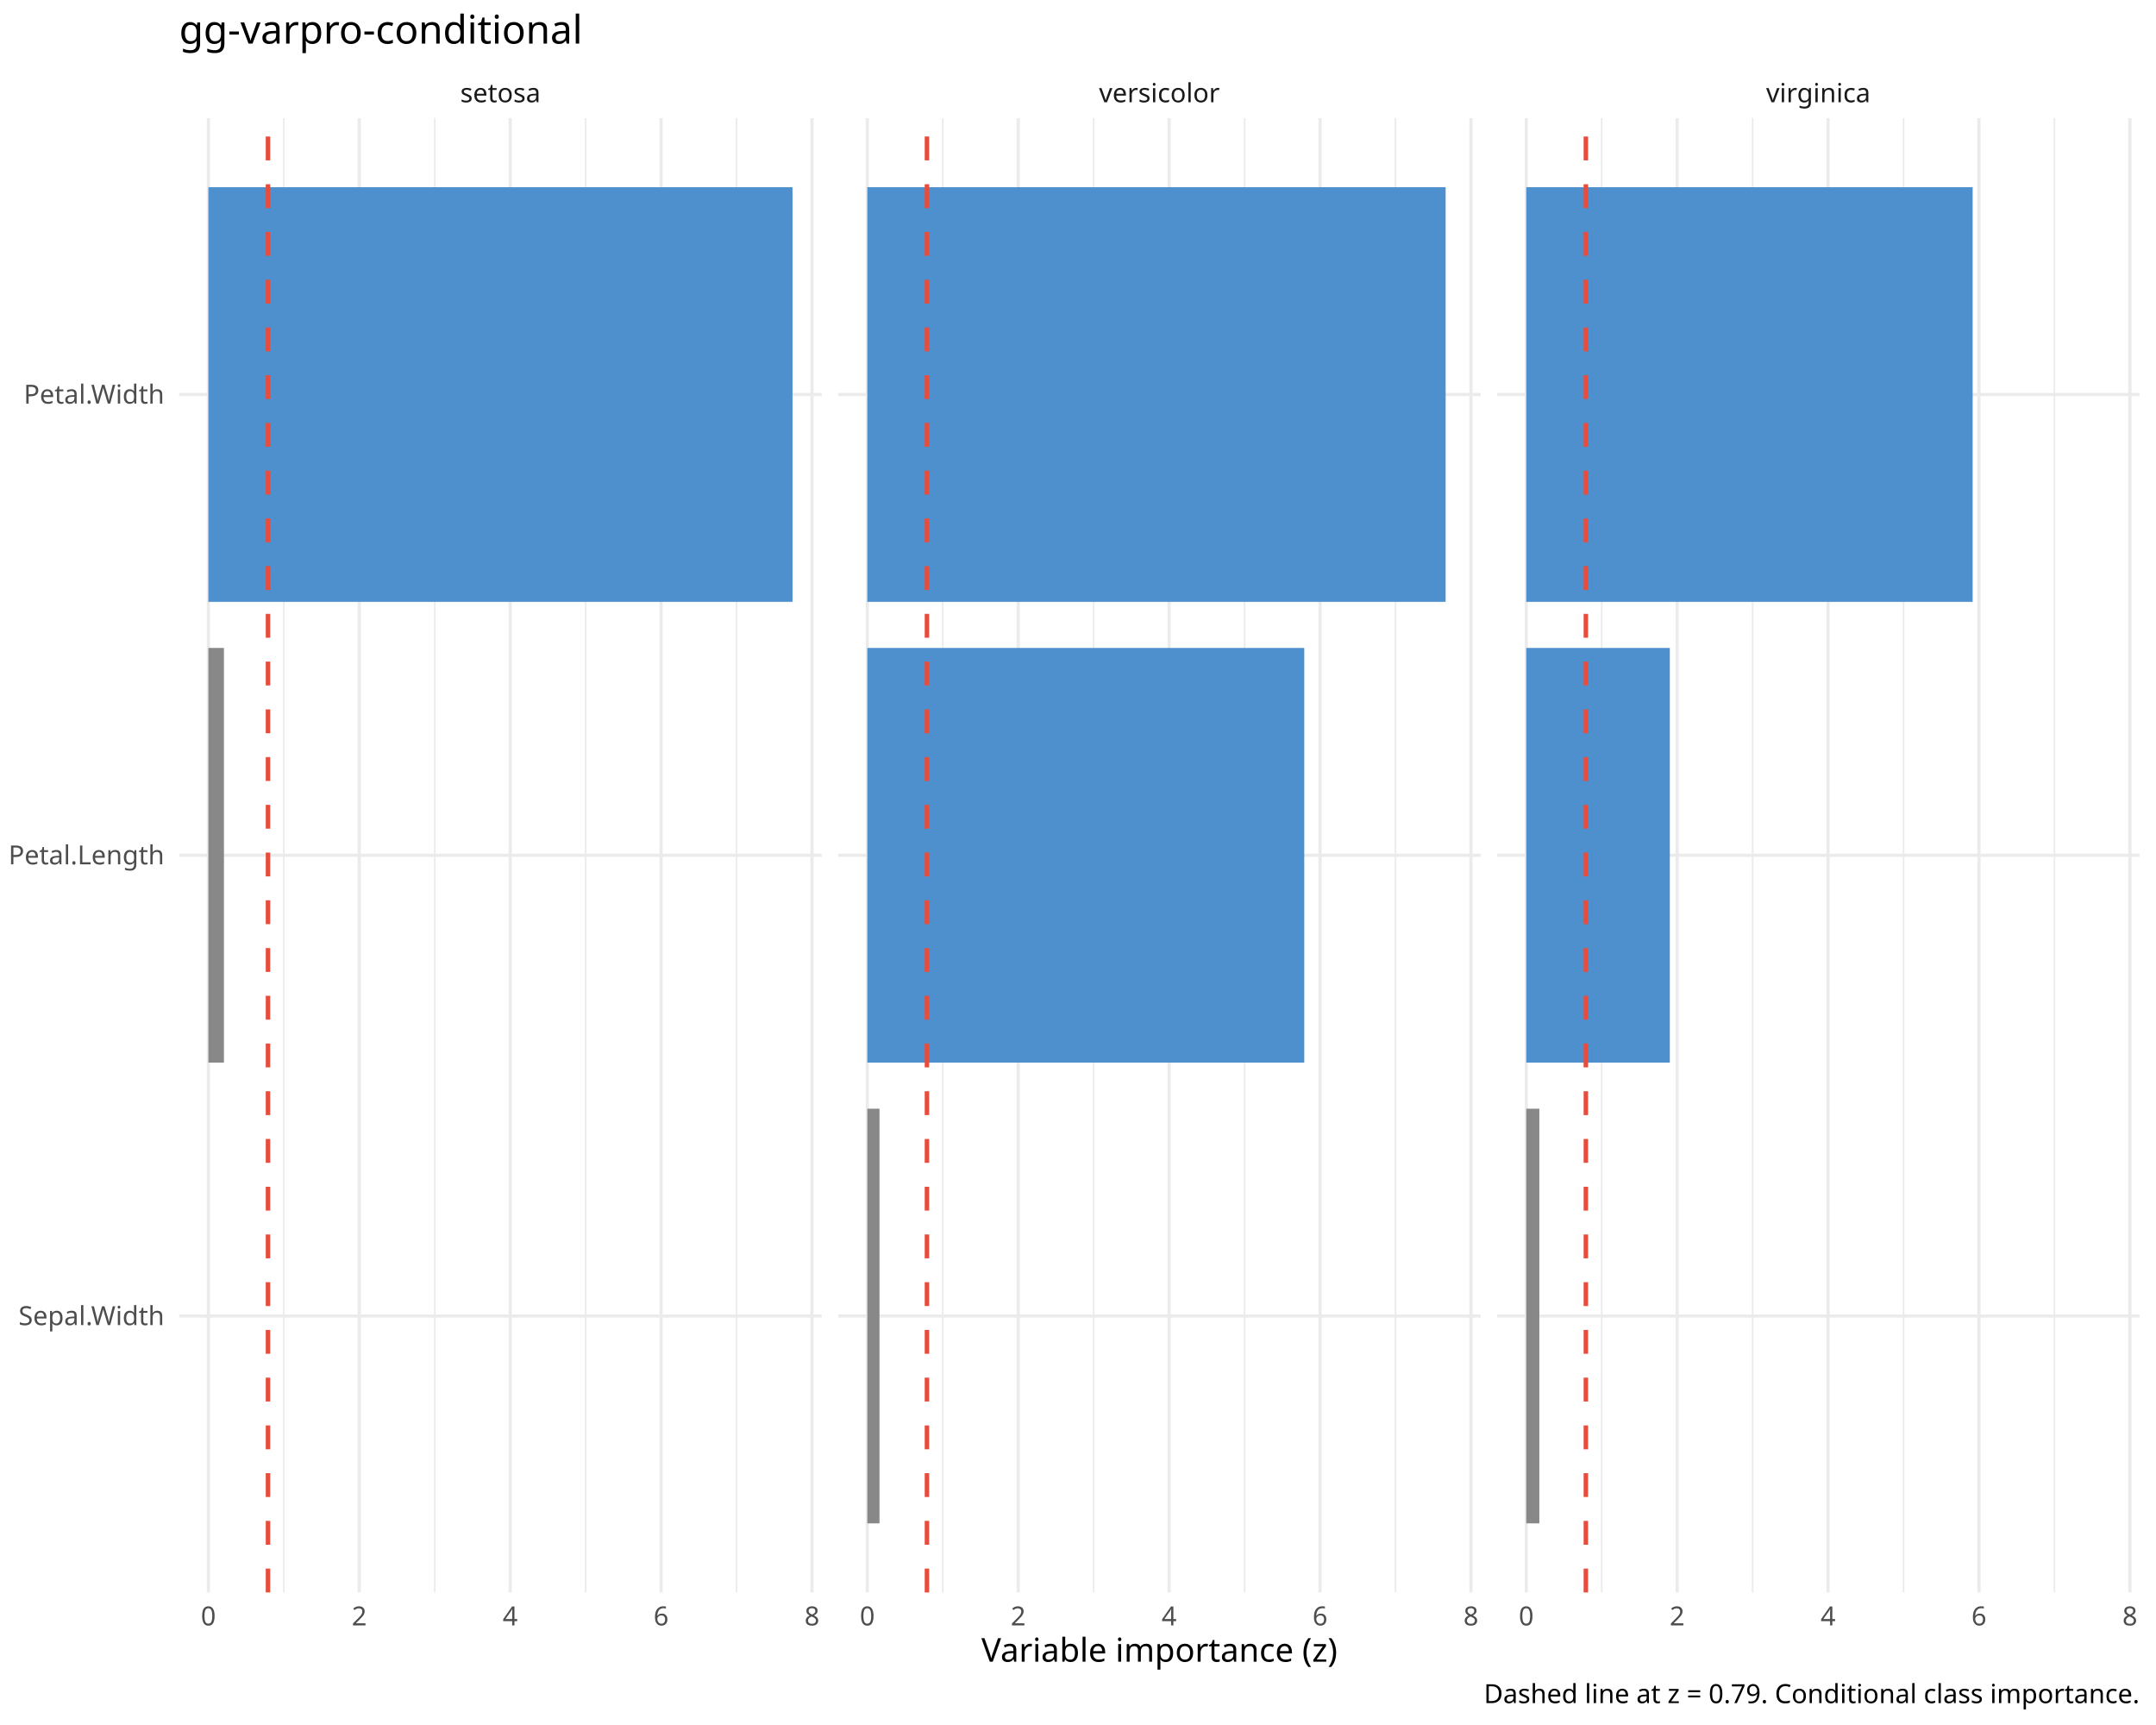
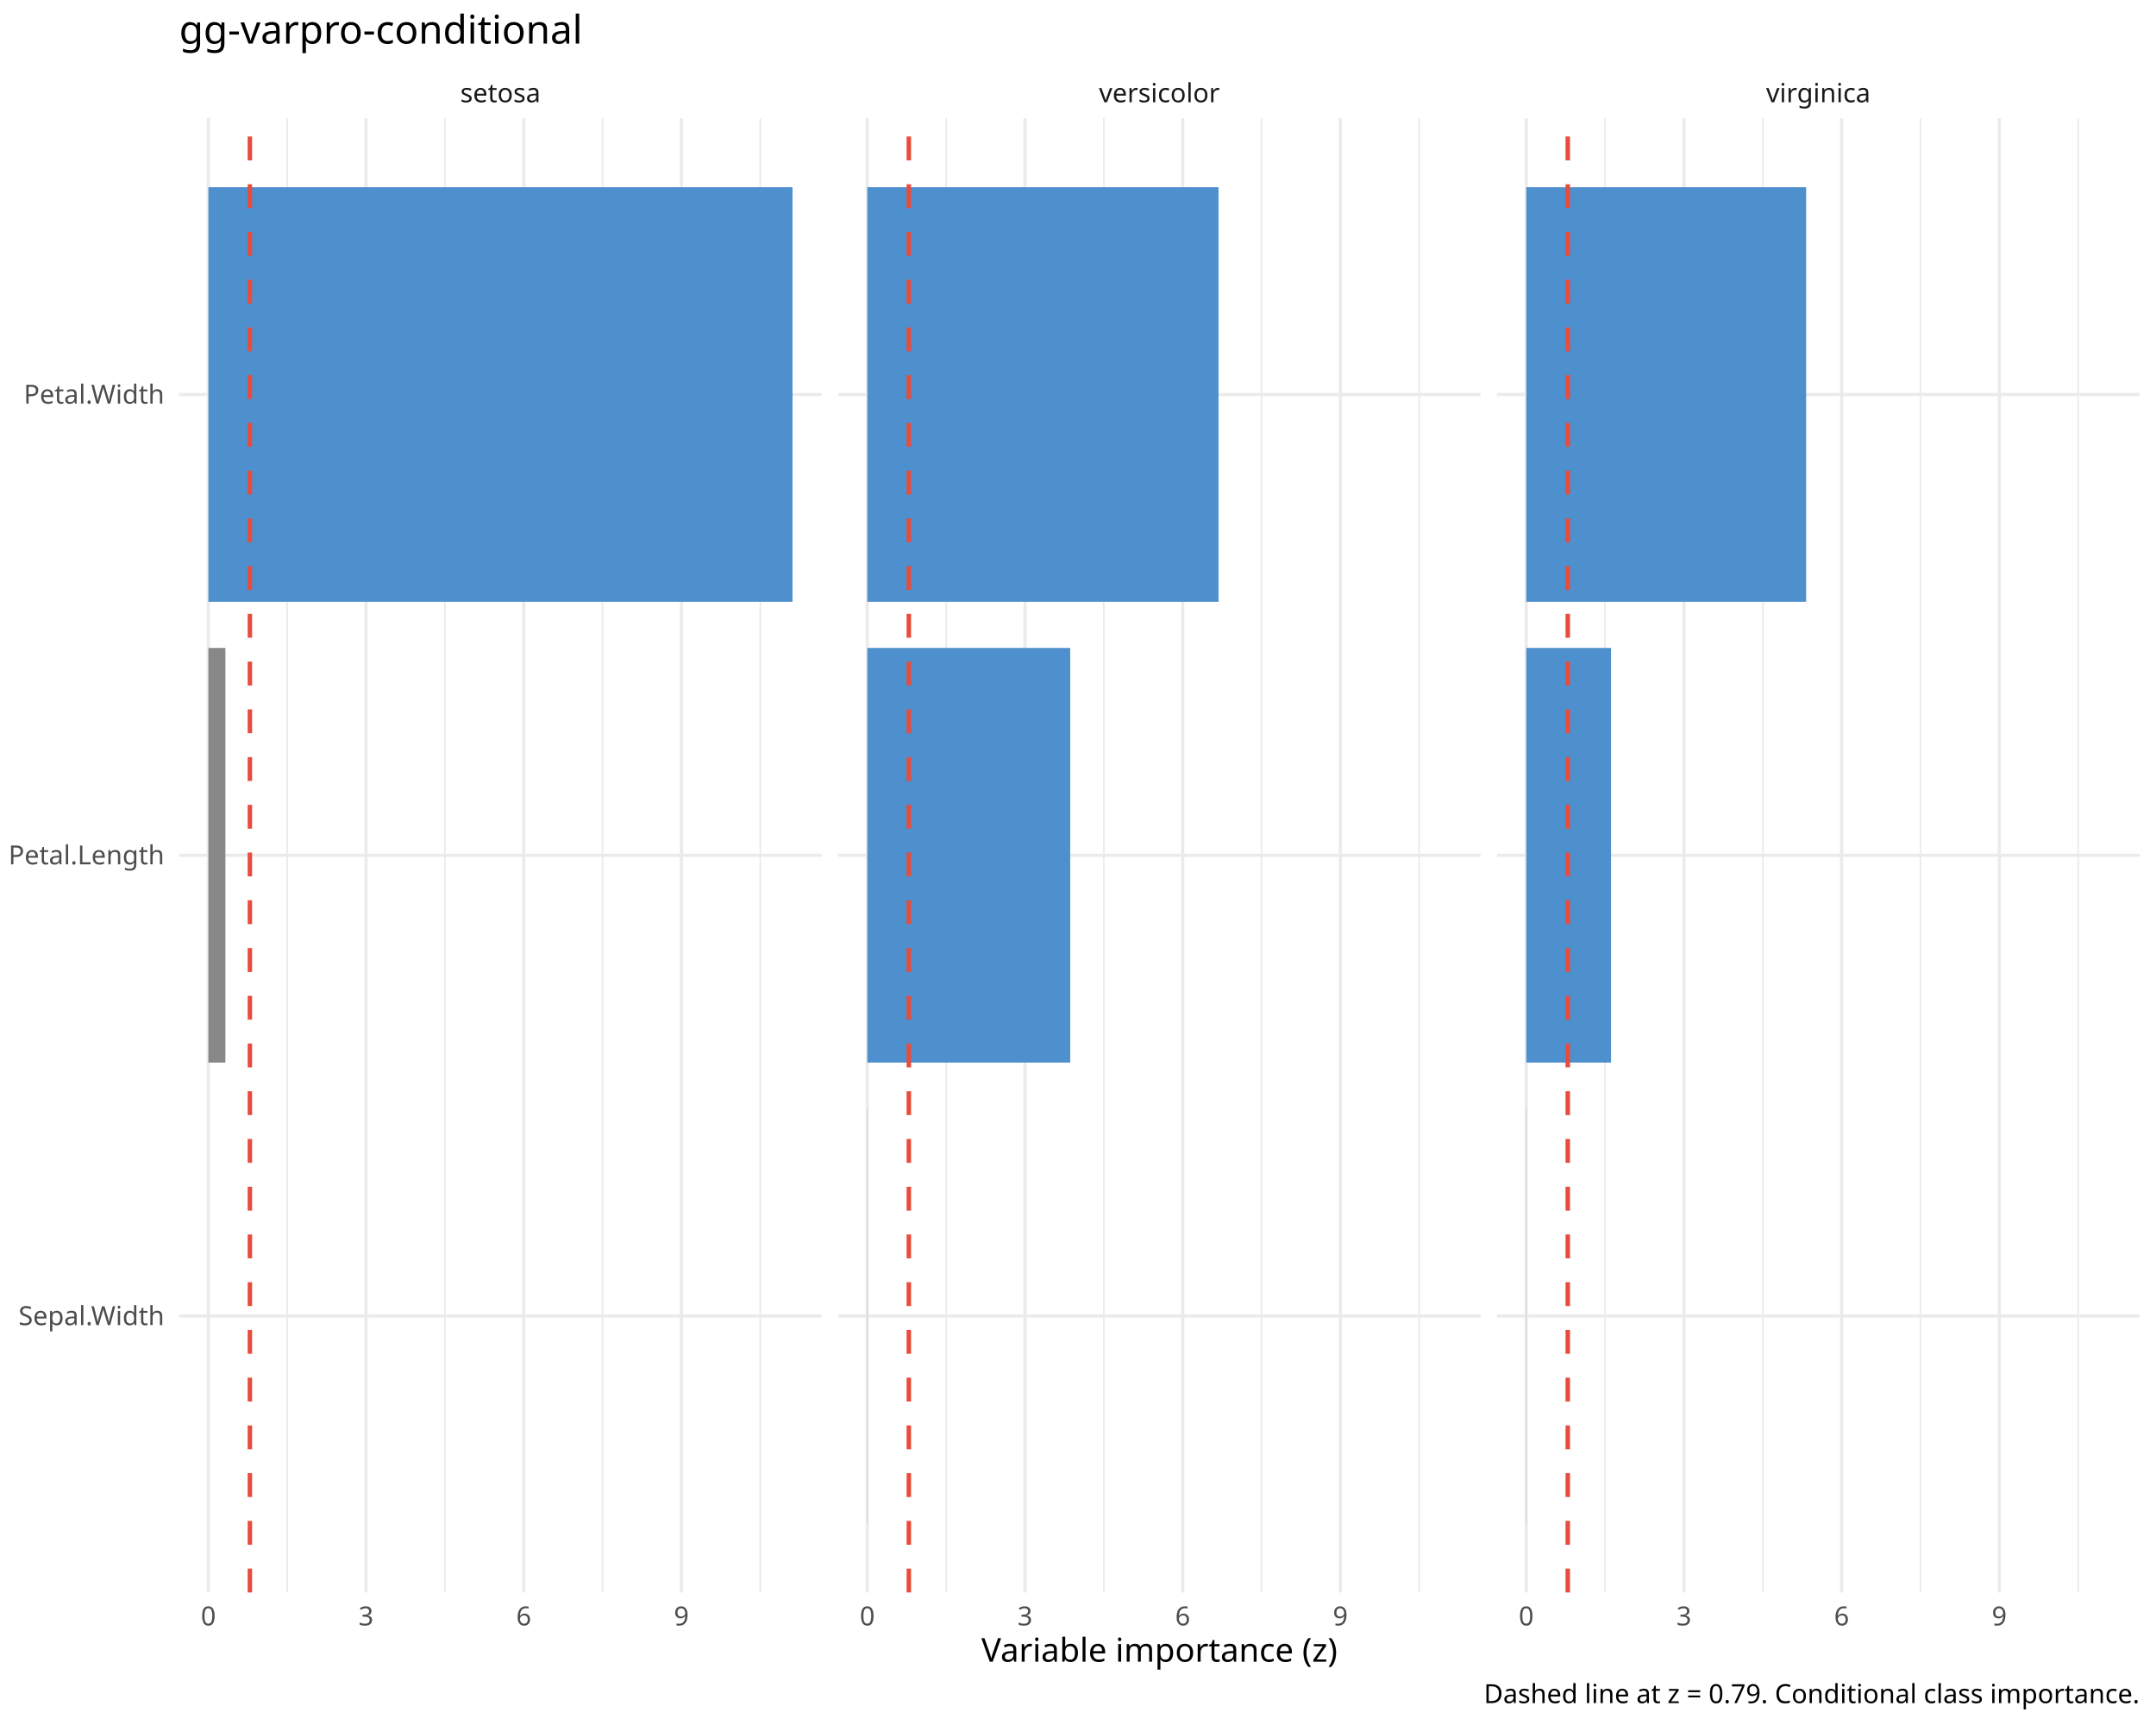
<svg xmlns="http://www.w3.org/2000/svg" class="svglite" data-engine-version="2.0" width="720.00pt" height="576.00pt" viewBox="0 0 720.00 576.00">
  <defs>
    <style type="text/css">
    .svglite line, .svglite polyline, .svglite polygon, .svglite path, .svglite rect, .svglite circle {
      fill: none;
      stroke: #000000;
      stroke-linecap: round;
      stroke-linejoin: round;
      stroke-miterlimit: 10.00;
    }
  </style>
  </defs>
  <rect width="100%" height="100%" style="stroke: none; fill: #FFFFFF;" />
  <defs>
    <clipPath id="cpMC4wMHw3MjAuMDB8MC4wMHw1NzYuMDA=">
      <rect x="0.00" y="0.00" width="720.00" height="576.00" />
    </clipPath>
  </defs>
  <g clip-path="url(#cpMC4wMHw3MjAuMDB8MC4wMHw1NzYuMDA=)">
    <rect x="0" y="0.00" width="720.00" height="576.00" style="stroke-width: 1.07; stroke: none; fill: #FFFFFF;" />
  </g>
  <defs>
    <clipPath id="cpNTkuODN8Mjc0LjQxfDM5LjQzfDUzMS43NQ==">
      <rect x="59.83" y="39.43" width="214.58" height="492.32" />
    </clipPath>
  </defs>
  <g clip-path="url(#cpNTkuODN8Mjc0LjQxfDM5LjQzfDUzMS43NQ==)">
-     <polyline points="94.78,531.75 94.78,39.43 " style="stroke-width: 0.53; stroke: #EBEBEB; stroke-linecap: butt;" />
-     <polyline points="145.18,531.75 145.18,39.43 " style="stroke-width: 0.53; stroke: #EBEBEB; stroke-linecap: butt;" />
-     <polyline points="195.57,531.75 195.57,39.43 " style="stroke-width: 0.53; stroke: #EBEBEB; stroke-linecap: butt;" />
-     <polyline points="245.97,531.75 245.97,39.43 " style="stroke-width: 0.53; stroke: #EBEBEB; stroke-linecap: butt;" />
+     <polyline points="95.91,531.75 95.91,39.43 " style="stroke-width: 0.53; stroke: #EBEBEB; stroke-linecap: butt;" />
+     <polyline points="148.57,531.75 148.57,39.43 " style="stroke-width: 0.53; stroke: #EBEBEB; stroke-linecap: butt;" />
+     <polyline points="201.23,531.75 201.23,39.43 " style="stroke-width: 0.53; stroke: #EBEBEB; stroke-linecap: butt;" />
+     <polyline points="253.89,531.75 253.89,39.43 " style="stroke-width: 0.53; stroke: #EBEBEB; stroke-linecap: butt;" />
    <polyline points="59.83,439.44 274.41,439.44 " style="stroke-width: 1.07; stroke: #EBEBEB; stroke-linecap: butt;" />
    <polyline points="59.83,285.59 274.41,285.59 " style="stroke-width: 1.07; stroke: #EBEBEB; stroke-linecap: butt;" />
    <polyline points="59.83,131.74 274.41,131.74 " style="stroke-width: 1.07; stroke: #EBEBEB; stroke-linecap: butt;" />
    <polyline points="69.59,531.75 69.59,39.43 " style="stroke-width: 1.07; stroke: #EBEBEB; stroke-linecap: butt;" />
-     <polyline points="119.98,531.75 119.98,39.43 " style="stroke-width: 1.07; stroke: #EBEBEB; stroke-linecap: butt;" />
-     <polyline points="170.38,531.75 170.38,39.43 " style="stroke-width: 1.07; stroke: #EBEBEB; stroke-linecap: butt;" />
-     <polyline points="220.77,531.75 220.77,39.43 " style="stroke-width: 1.07; stroke: #EBEBEB; stroke-linecap: butt;" />
-     <polyline points="271.17,531.75 271.17,39.43 " style="stroke-width: 1.07; stroke: #EBEBEB; stroke-linecap: butt;" />
+     <polyline points="122.24,531.75 122.24,39.43 " style="stroke-width: 1.07; stroke: #EBEBEB; stroke-linecap: butt;" />
+     <polyline points="174.90,531.75 174.90,39.43 " style="stroke-width: 1.07; stroke: #EBEBEB; stroke-linecap: butt;" />
+     <polyline points="227.56,531.75 227.56,39.43 " style="stroke-width: 1.07; stroke: #EBEBEB; stroke-linecap: butt;" />
    <rect x="69.59" y="62.51" width="195.07" height="138.46" style="stroke-width: 1.07; stroke: none; stroke-linecap: butt; stroke-linejoin: miter; fill: #4E8FCD;" />
-     <rect x="69.59" y="216.36" width="5.20" height="138.46" style="stroke-width: 1.07; stroke: none; stroke-linecap: butt; stroke-linejoin: miter; fill: #888888;" />
+     <rect x="69.59" y="216.36" width="5.68" height="138.46" style="stroke-width: 1.07; stroke: none; stroke-linecap: butt; stroke-linejoin: miter; fill: #888888;" />
    <rect x="69.59" y="370.21" width="0.00" height="138.46" style="stroke-width: 1.07; stroke: none; stroke-linecap: butt; stroke-linejoin: miter; fill: #888888;" />
-     <line x1="89.49" y1="531.75" x2="89.49" y2="39.43" style="stroke-width: 1.49; stroke: #E74C3C; stroke-dasharray: 7.97,7.97; stroke-linecap: butt;" />
+     <line x1="83.45" y1="531.75" x2="83.45" y2="39.43" style="stroke-width: 1.49; stroke: #E74C3C; stroke-dasharray: 7.97,7.97; stroke-linecap: butt;" />
  </g>
  <g clip-path="url(#cpMC4wMHw3MjAuMDB8MC4wMHw1NzYuMDA=)">
</g>
  <defs>
    <clipPath id="cpMjc5Ljg5fDQ5NC40NnwzOS40M3w1MzEuNzU=">
      <rect x="279.89" y="39.43" width="214.58" height="492.32" />
    </clipPath>
  </defs>
  <g clip-path="url(#cpMjc5Ljg5fDQ5NC40NnwzOS40M3w1MzEuNzU=)">
-     <polyline points="314.84,531.75 314.84,39.43 " style="stroke-width: 0.53; stroke: #EBEBEB; stroke-linecap: butt;" />
-     <polyline points="365.23,531.75 365.23,39.43 " style="stroke-width: 0.53; stroke: #EBEBEB; stroke-linecap: butt;" />
-     <polyline points="415.63,531.75 415.63,39.43 " style="stroke-width: 0.53; stroke: #EBEBEB; stroke-linecap: butt;" />
-     <polyline points="466.03,531.75 466.03,39.43 " style="stroke-width: 0.53; stroke: #EBEBEB; stroke-linecap: butt;" />
+     <polyline points="315.97,531.75 315.97,39.43 " style="stroke-width: 0.53; stroke: #EBEBEB; stroke-linecap: butt;" />
+     <polyline points="368.63,531.75 368.63,39.43 " style="stroke-width: 0.53; stroke: #EBEBEB; stroke-linecap: butt;" />
+     <polyline points="421.28,531.75 421.28,39.43 " style="stroke-width: 0.53; stroke: #EBEBEB; stroke-linecap: butt;" />
+     <polyline points="473.94,531.75 473.94,39.43 " style="stroke-width: 0.53; stroke: #EBEBEB; stroke-linecap: butt;" />
    <polyline points="279.89,439.44 494.46,439.44 " style="stroke-width: 1.07; stroke: #EBEBEB; stroke-linecap: butt;" />
    <polyline points="279.89,285.59 494.46,285.59 " style="stroke-width: 1.07; stroke: #EBEBEB; stroke-linecap: butt;" />
    <polyline points="279.89,131.74 494.46,131.74 " style="stroke-width: 1.07; stroke: #EBEBEB; stroke-linecap: butt;" />
    <polyline points="289.64,531.75 289.64,39.43 " style="stroke-width: 1.07; stroke: #EBEBEB; stroke-linecap: butt;" />
-     <polyline points="340.04,531.75 340.04,39.43 " style="stroke-width: 1.07; stroke: #EBEBEB; stroke-linecap: butt;" />
-     <polyline points="390.43,531.75 390.43,39.43 " style="stroke-width: 1.07; stroke: #EBEBEB; stroke-linecap: butt;" />
-     <polyline points="440.83,531.75 440.83,39.43 " style="stroke-width: 1.07; stroke: #EBEBEB; stroke-linecap: butt;" />
-     <polyline points="491.22,531.75 491.22,39.43 " style="stroke-width: 1.07; stroke: #EBEBEB; stroke-linecap: butt;" />
-     <rect x="289.64" y="62.51" width="193.13" height="138.46" style="stroke-width: 1.07; stroke: none; stroke-linecap: butt; stroke-linejoin: miter; fill: #4E8FCD;" />
-     <rect x="289.64" y="216.36" width="145.92" height="138.46" style="stroke-width: 1.07; stroke: none; stroke-linecap: butt; stroke-linejoin: miter; fill: #4E8FCD;" />
-     <rect x="289.64" y="370.21" width="4.07" height="138.46" style="stroke-width: 1.07; stroke: none; stroke-linecap: butt; stroke-linejoin: miter; fill: #888888;" />
-     <line x1="309.55" y1="531.75" x2="309.55" y2="39.43" style="stroke-width: 1.49; stroke: #E74C3C; stroke-dasharray: 7.97,7.97; stroke-linecap: butt;" />
+     <polyline points="342.30,531.75 342.30,39.43 " style="stroke-width: 1.07; stroke: #EBEBEB; stroke-linecap: butt;" />
+     <polyline points="394.96,531.75 394.96,39.43 " style="stroke-width: 1.07; stroke: #EBEBEB; stroke-linecap: butt;" />
+     <polyline points="447.61,531.75 447.61,39.43 " style="stroke-width: 1.07; stroke: #EBEBEB; stroke-linecap: butt;" />
+     <rect x="289.64" y="62.51" width="117.29" height="138.46" style="stroke-width: 1.07; stroke: none; stroke-linecap: butt; stroke-linejoin: miter; fill: #4E8FCD;" />
+     <rect x="289.64" y="216.36" width="67.76" height="138.46" style="stroke-width: 1.07; stroke: none; stroke-linecap: butt; stroke-linejoin: miter; fill: #4E8FCD;" />
+     <rect x="289.64" y="370.21" width="0.072" height="138.46" style="stroke-width: 1.07; stroke: none; stroke-linecap: butt; stroke-linejoin: miter; fill: #888888;" />
+     <line x1="303.51" y1="531.75" x2="303.51" y2="39.43" style="stroke-width: 1.49; stroke: #E74C3C; stroke-dasharray: 7.97,7.97; stroke-linecap: butt;" />
  </g>
  <g clip-path="url(#cpMC4wMHw3MjAuMDB8MC4wMHw1NzYuMDA=)">
</g>
  <defs>
    <clipPath id="cpNDk5Ljk0fDcxNC41MnwzOS40M3w1MzEuNzU=">
      <rect x="499.94" y="39.43" width="214.58" height="492.32" />
    </clipPath>
  </defs>
  <g clip-path="url(#cpNDk5Ljk0fDcxNC41MnwzOS40M3w1MzEuNzU=)">
-     <polyline points="534.90,531.75 534.90,39.43 " style="stroke-width: 0.53; stroke: #EBEBEB; stroke-linecap: butt;" />
-     <polyline points="585.29,531.75 585.29,39.43 " style="stroke-width: 0.53; stroke: #EBEBEB; stroke-linecap: butt;" />
-     <polyline points="635.69,531.75 635.69,39.43 " style="stroke-width: 0.53; stroke: #EBEBEB; stroke-linecap: butt;" />
-     <polyline points="686.08,531.75 686.08,39.43 " style="stroke-width: 0.53; stroke: #EBEBEB; stroke-linecap: butt;" />
+     <polyline points="536.03,531.75 536.03,39.43 " style="stroke-width: 0.53; stroke: #EBEBEB; stroke-linecap: butt;" />
+     <polyline points="588.68,531.75 588.68,39.43 " style="stroke-width: 0.53; stroke: #EBEBEB; stroke-linecap: butt;" />
+     <polyline points="641.34,531.75 641.34,39.43 " style="stroke-width: 0.53; stroke: #EBEBEB; stroke-linecap: butt;" />
+     <polyline points="694.00,531.75 694.00,39.43 " style="stroke-width: 0.53; stroke: #EBEBEB; stroke-linecap: butt;" />
    <polyline points="499.94,439.44 714.52,439.44 " style="stroke-width: 1.07; stroke: #EBEBEB; stroke-linecap: butt;" />
    <polyline points="499.94,285.59 714.52,285.59 " style="stroke-width: 1.07; stroke: #EBEBEB; stroke-linecap: butt;" />
    <polyline points="499.94,131.74 714.52,131.74 " style="stroke-width: 1.07; stroke: #EBEBEB; stroke-linecap: butt;" />
    <polyline points="509.70,531.75 509.70,39.43 " style="stroke-width: 1.07; stroke: #EBEBEB; stroke-linecap: butt;" />
-     <polyline points="560.09,531.75 560.09,39.43 " style="stroke-width: 1.07; stroke: #EBEBEB; stroke-linecap: butt;" />
-     <polyline points="610.49,531.75 610.49,39.43 " style="stroke-width: 1.07; stroke: #EBEBEB; stroke-linecap: butt;" />
-     <polyline points="660.88,531.75 660.88,39.43 " style="stroke-width: 1.07; stroke: #EBEBEB; stroke-linecap: butt;" />
-     <polyline points="711.28,531.75 711.28,39.43 " style="stroke-width: 1.07; stroke: #EBEBEB; stroke-linecap: butt;" />
-     <rect x="509.70" y="62.51" width="149.07" height="138.46" style="stroke-width: 1.07; stroke: none; stroke-linecap: butt; stroke-linejoin: miter; fill: #4E8FCD;" />
-     <rect x="509.70" y="216.36" width="47.94" height="138.46" style="stroke-width: 1.07; stroke: none; stroke-linecap: butt; stroke-linejoin: miter; fill: #4E8FCD;" />
-     <rect x="509.70" y="370.21" width="4.37" height="138.46" style="stroke-width: 1.07; stroke: none; stroke-linecap: butt; stroke-linejoin: miter; fill: #888888;" />
-     <line x1="529.60" y1="531.75" x2="529.60" y2="39.43" style="stroke-width: 1.49; stroke: #E74C3C; stroke-dasharray: 7.97,7.97; stroke-linecap: butt;" />
+     <polyline points="562.35,531.75 562.35,39.43 " style="stroke-width: 1.07; stroke: #EBEBEB; stroke-linecap: butt;" />
+     <polyline points="615.01,531.75 615.01,39.43 " style="stroke-width: 1.07; stroke: #EBEBEB; stroke-linecap: butt;" />
+     <polyline points="667.67,531.75 667.67,39.43 " style="stroke-width: 1.07; stroke: #EBEBEB; stroke-linecap: butt;" />
+     <rect x="509.70" y="62.51" width="93.46" height="138.46" style="stroke-width: 1.07; stroke: none; stroke-linecap: butt; stroke-linejoin: miter; fill: #4E8FCD;" />
+     <rect x="509.70" y="216.36" width="28.31" height="138.46" style="stroke-width: 1.07; stroke: none; stroke-linecap: butt; stroke-linejoin: miter; fill: #4E8FCD;" />
+     <rect x="509.70" y="370.21" width="0.072" height="138.46" style="stroke-width: 1.07; stroke: none; stroke-linecap: butt; stroke-linejoin: miter; fill: #888888;" />
+     <line x1="523.56" y1="531.75" x2="523.56" y2="39.43" style="stroke-width: 1.49; stroke: #E74C3C; stroke-dasharray: 7.97,7.97; stroke-linecap: butt;" />
  </g>
  <g clip-path="url(#cpMC4wMHw3MjAuMDB8MC4wMHw1NzYuMDA=)">
</g>
  <defs>
    <clipPath id="cpNTkuODN8Mjc0LjQxfDIyLjc4fDM5LjQz">
      <rect x="59.83" y="22.78" width="214.58" height="16.65" />
    </clipPath>
  </defs>
  <g clip-path="url(#cpNTkuODN8Mjc0LjQxfDIyLjc4fDM5LjQz)">
    <text x="167.12" y="34.14" text-anchor="middle" style="font-size: 8.80px; fill: #1A1A1A; font-family: sans;" textLength="25.94px" lengthAdjust="spacingAndGlyphs">setosa</text>
  </g>
  <g clip-path="url(#cpMC4wMHw3MjAuMDB8MC4wMHw1NzYuMDA=)">
</g>
  <defs>
    <clipPath id="cpMjc5Ljg5fDQ5NC40NnwyMi43OHwzOS40Mw==">
      <rect x="279.89" y="22.78" width="214.58" height="16.65" />
    </clipPath>
  </defs>
  <g clip-path="url(#cpMjc5Ljg5fDQ5NC40NnwyMi43OHwzOS40Mw==)">
    <text x="387.18" y="34.14" text-anchor="middle" style="font-size: 8.80px; fill: #1A1A1A; font-family: sans;" textLength="37.66px" lengthAdjust="spacingAndGlyphs">versicolor</text>
  </g>
  <g clip-path="url(#cpMC4wMHw3MjAuMDB8MC4wMHw1NzYuMDA=)">
</g>
  <defs>
    <clipPath id="cpNDk5Ljk0fDcxNC41MnwyMi43OHwzOS40Mw==">
      <rect x="499.94" y="22.78" width="214.58" height="16.65" />
    </clipPath>
  </defs>
  <g clip-path="url(#cpNDk5Ljk0fDcxNC41MnwyMi43OHwzOS40Mw==)">
    <text x="607.23" y="34.14" text-anchor="middle" style="font-size: 8.80px; fill: #1A1A1A; font-family: sans;" textLength="32.28px" lengthAdjust="spacingAndGlyphs">virginica</text>
  </g>
  <g clip-path="url(#cpMC4wMHw3MjAuMDB8MC4wMHw1NzYuMDA=)">
    <text x="69.59" y="542.74" text-anchor="middle" style="font-size: 8.80px; fill: #4D4D4D; font-family: sans;" textLength="4.89px" lengthAdjust="spacingAndGlyphs">0</text>
-     <text x="119.98" y="542.74" text-anchor="middle" style="font-size: 8.80px; fill: #4D4D4D; font-family: sans;" textLength="4.89px" lengthAdjust="spacingAndGlyphs">2</text>
-     <text x="170.38" y="542.74" text-anchor="middle" style="font-size: 8.80px; fill: #4D4D4D; font-family: sans;" textLength="4.89px" lengthAdjust="spacingAndGlyphs">4</text>
-     <text x="220.77" y="542.74" text-anchor="middle" style="font-size: 8.80px; fill: #4D4D4D; font-family: sans;" textLength="4.89px" lengthAdjust="spacingAndGlyphs">6</text>
-     <text x="271.17" y="542.74" text-anchor="middle" style="font-size: 8.80px; fill: #4D4D4D; font-family: sans;" textLength="4.89px" lengthAdjust="spacingAndGlyphs">8</text>
+     <text x="122.24" y="542.74" text-anchor="middle" style="font-size: 8.80px; fill: #4D4D4D; font-family: sans;" textLength="4.89px" lengthAdjust="spacingAndGlyphs">3</text>
+     <text x="174.90" y="542.74" text-anchor="middle" style="font-size: 8.80px; fill: #4D4D4D; font-family: sans;" textLength="4.89px" lengthAdjust="spacingAndGlyphs">6</text>
+     <text x="227.56" y="542.74" text-anchor="middle" style="font-size: 8.80px; fill: #4D4D4D; font-family: sans;" textLength="4.89px" lengthAdjust="spacingAndGlyphs">9</text>
    <text x="289.64" y="542.74" text-anchor="middle" style="font-size: 8.80px; fill: #4D4D4D; font-family: sans;" textLength="4.89px" lengthAdjust="spacingAndGlyphs">0</text>
-     <text x="340.04" y="542.74" text-anchor="middle" style="font-size: 8.80px; fill: #4D4D4D; font-family: sans;" textLength="4.89px" lengthAdjust="spacingAndGlyphs">2</text>
-     <text x="390.43" y="542.74" text-anchor="middle" style="font-size: 8.80px; fill: #4D4D4D; font-family: sans;" textLength="4.89px" lengthAdjust="spacingAndGlyphs">4</text>
-     <text x="440.83" y="542.74" text-anchor="middle" style="font-size: 8.80px; fill: #4D4D4D; font-family: sans;" textLength="4.89px" lengthAdjust="spacingAndGlyphs">6</text>
-     <text x="491.22" y="542.74" text-anchor="middle" style="font-size: 8.80px; fill: #4D4D4D; font-family: sans;" textLength="4.89px" lengthAdjust="spacingAndGlyphs">8</text>
+     <text x="342.30" y="542.74" text-anchor="middle" style="font-size: 8.80px; fill: #4D4D4D; font-family: sans;" textLength="4.89px" lengthAdjust="spacingAndGlyphs">3</text>
+     <text x="394.96" y="542.74" text-anchor="middle" style="font-size: 8.80px; fill: #4D4D4D; font-family: sans;" textLength="4.89px" lengthAdjust="spacingAndGlyphs">6</text>
+     <text x="447.61" y="542.74" text-anchor="middle" style="font-size: 8.80px; fill: #4D4D4D; font-family: sans;" textLength="4.89px" lengthAdjust="spacingAndGlyphs">9</text>
    <text x="509.70" y="542.74" text-anchor="middle" style="font-size: 8.80px; fill: #4D4D4D; font-family: sans;" textLength="4.89px" lengthAdjust="spacingAndGlyphs">0</text>
-     <text x="560.09" y="542.74" text-anchor="middle" style="font-size: 8.80px; fill: #4D4D4D; font-family: sans;" textLength="4.89px" lengthAdjust="spacingAndGlyphs">2</text>
-     <text x="610.49" y="542.74" text-anchor="middle" style="font-size: 8.80px; fill: #4D4D4D; font-family: sans;" textLength="4.89px" lengthAdjust="spacingAndGlyphs">4</text>
-     <text x="660.88" y="542.74" text-anchor="middle" style="font-size: 8.80px; fill: #4D4D4D; font-family: sans;" textLength="4.89px" lengthAdjust="spacingAndGlyphs">6</text>
-     <text x="711.28" y="542.74" text-anchor="middle" style="font-size: 8.80px; fill: #4D4D4D; font-family: sans;" textLength="4.89px" lengthAdjust="spacingAndGlyphs">8</text>
+     <text x="562.35" y="542.74" text-anchor="middle" style="font-size: 8.80px; fill: #4D4D4D; font-family: sans;" textLength="4.89px" lengthAdjust="spacingAndGlyphs">3</text>
+     <text x="615.01" y="542.74" text-anchor="middle" style="font-size: 8.80px; fill: #4D4D4D; font-family: sans;" textLength="4.89px" lengthAdjust="spacingAndGlyphs">6</text>
+     <text x="667.67" y="542.74" text-anchor="middle" style="font-size: 8.80px; fill: #4D4D4D; font-family: sans;" textLength="4.89px" lengthAdjust="spacingAndGlyphs">9</text>
    <text x="54.90" y="442.47" text-anchor="end" style="font-size: 8.80px; fill: #4D4D4D; font-family: sans;" textLength="47.45px" lengthAdjust="spacingAndGlyphs">Sepal.Width</text>
    <text x="54.90" y="288.62" text-anchor="end" style="font-size: 8.80px; fill: #4D4D4D; font-family: sans;" textLength="49.42px" lengthAdjust="spacingAndGlyphs">Petal.Length</text>
    <text x="54.90" y="134.77" text-anchor="end" style="font-size: 8.80px; fill: #4D4D4D; font-family: sans;" textLength="45.00px" lengthAdjust="spacingAndGlyphs">Petal.Width</text>
    <text x="387.18" y="554.87" text-anchor="middle" style="font-size: 11.00px; font-family: sans;" textLength="113.72px" lengthAdjust="spacingAndGlyphs">Variable importance (z)</text>
    <text x="59.83" y="14.56" style="font-size: 13.20px; font-family: sans;" textLength="124.01px" lengthAdjust="spacingAndGlyphs">gg-varpro-conditional</text>
    <text x="714.52" y="568.69" text-anchor="end" style="font-size: 8.80px; font-family: sans;" textLength="210.12px" lengthAdjust="spacingAndGlyphs">Dashed line at z = 0.79. Conditional class importance.</text>
  </g>
</svg>
